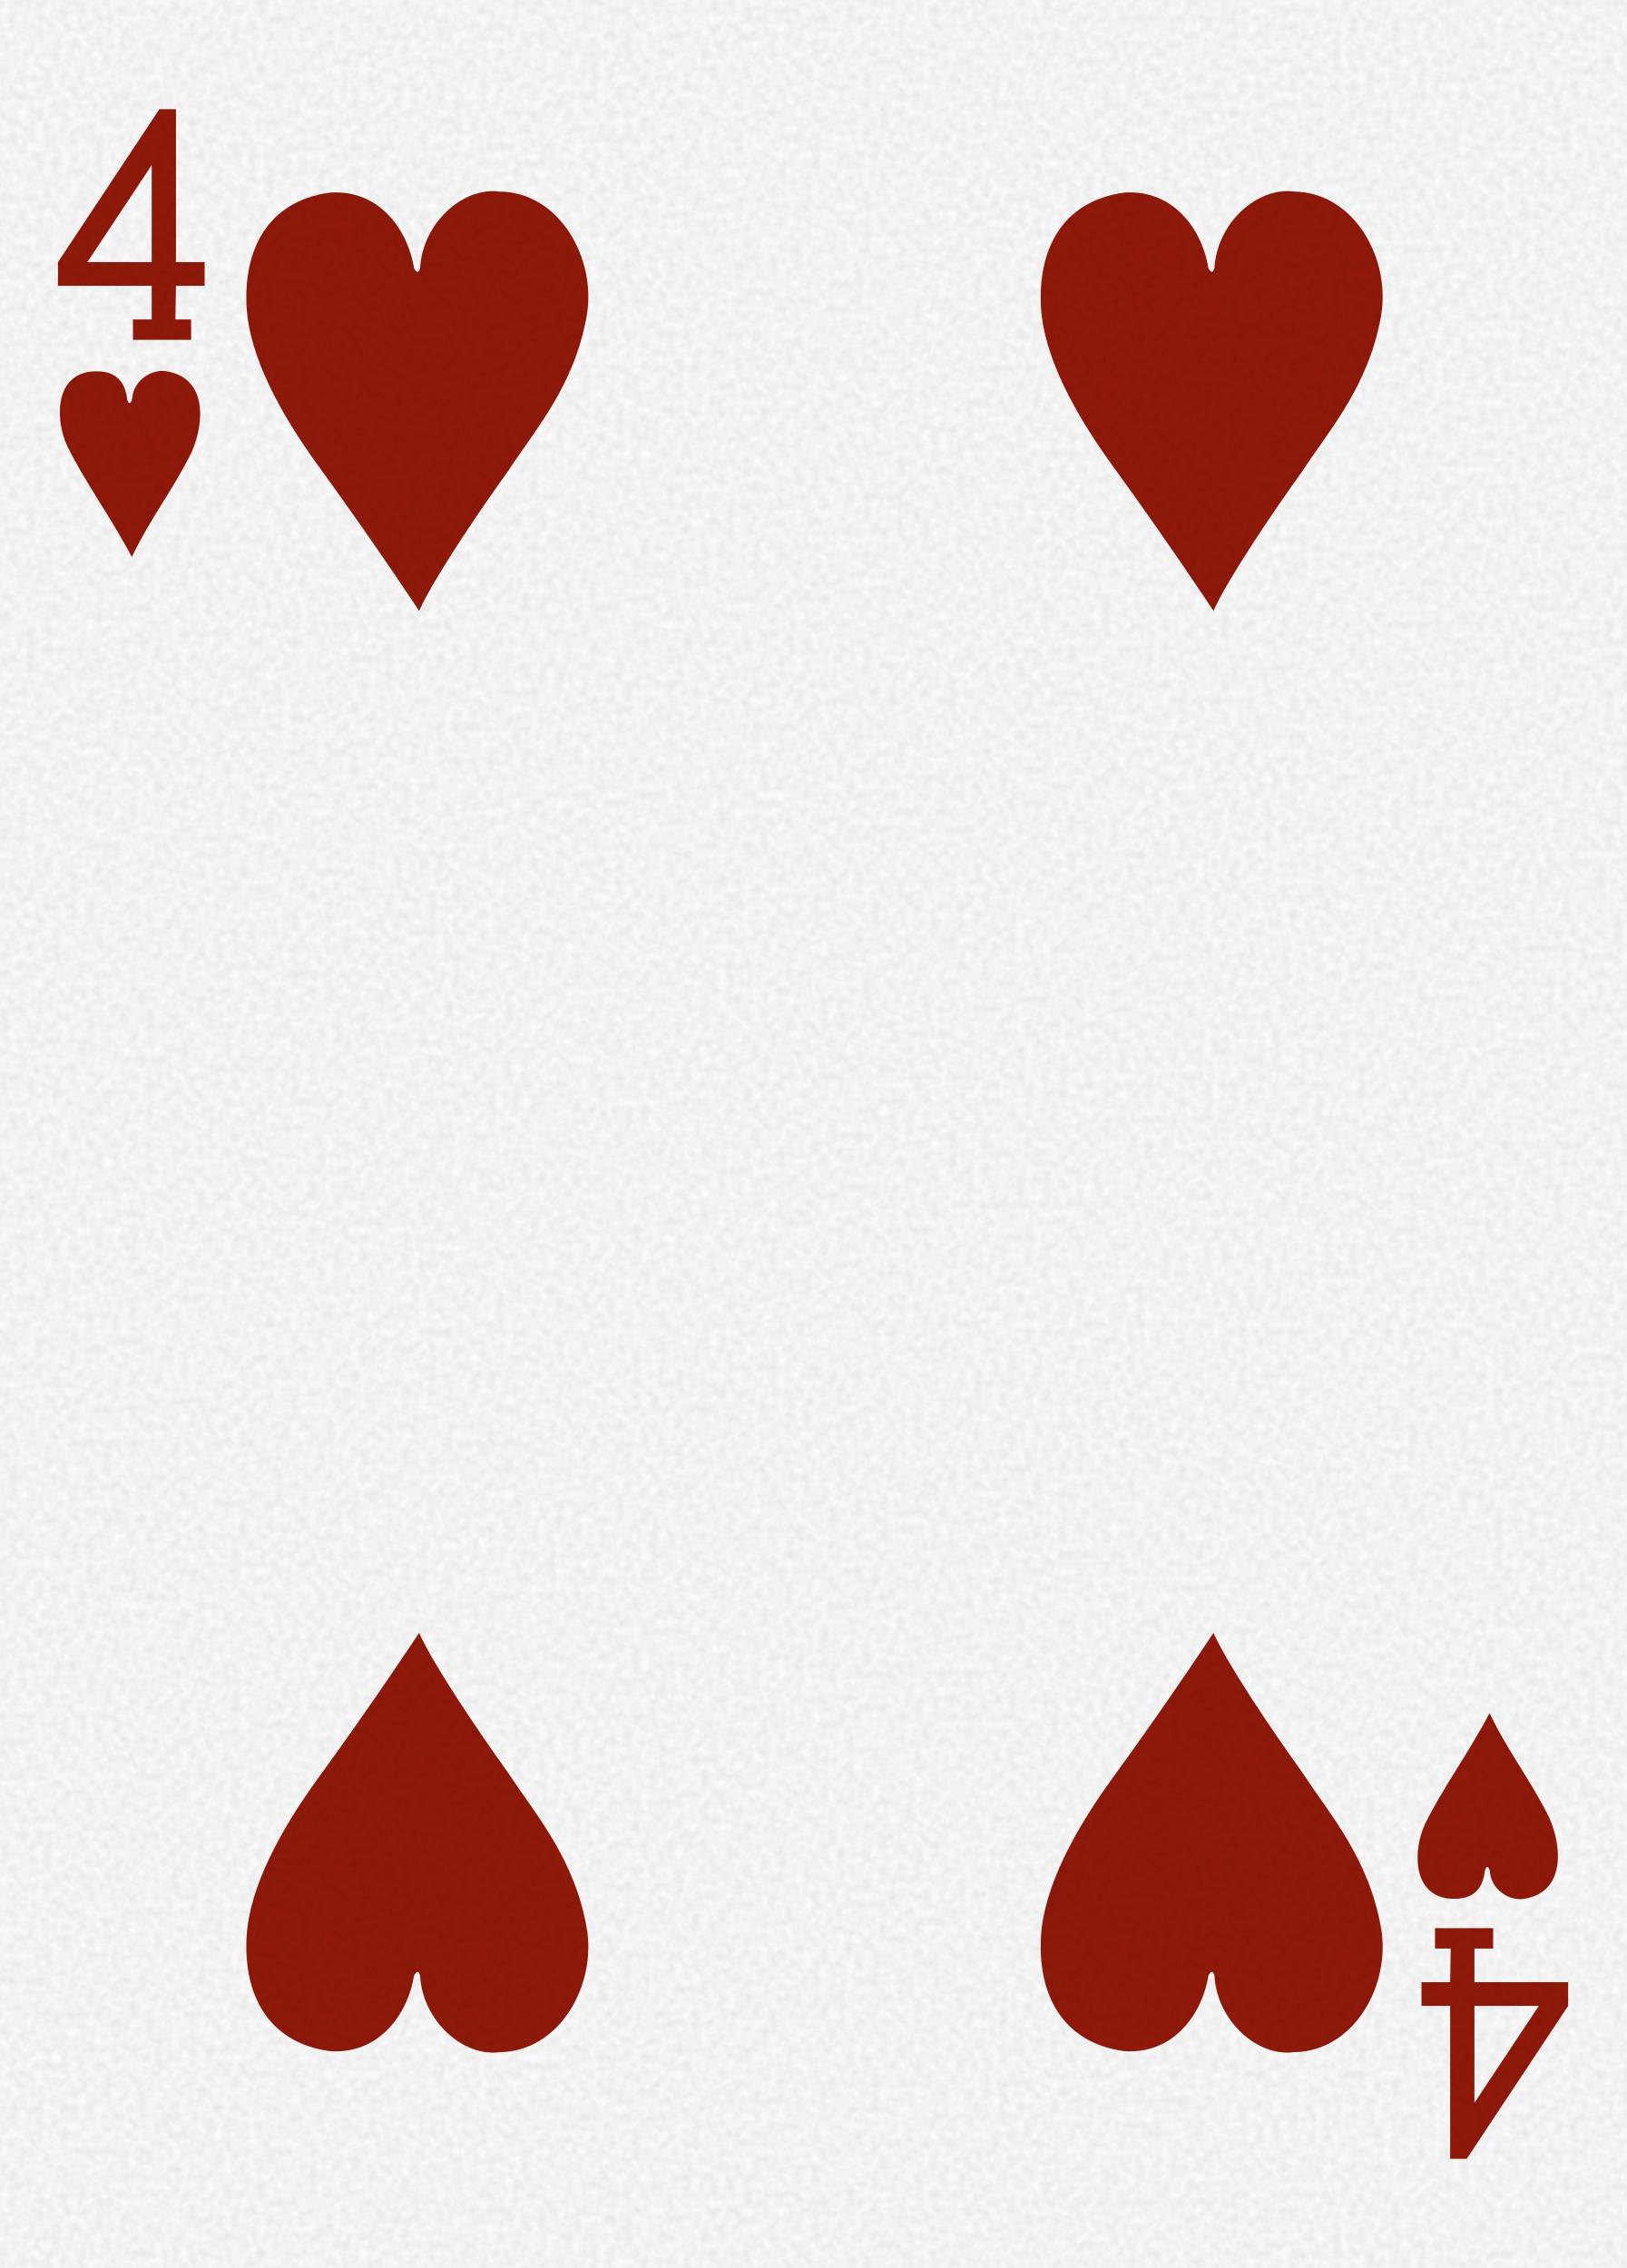
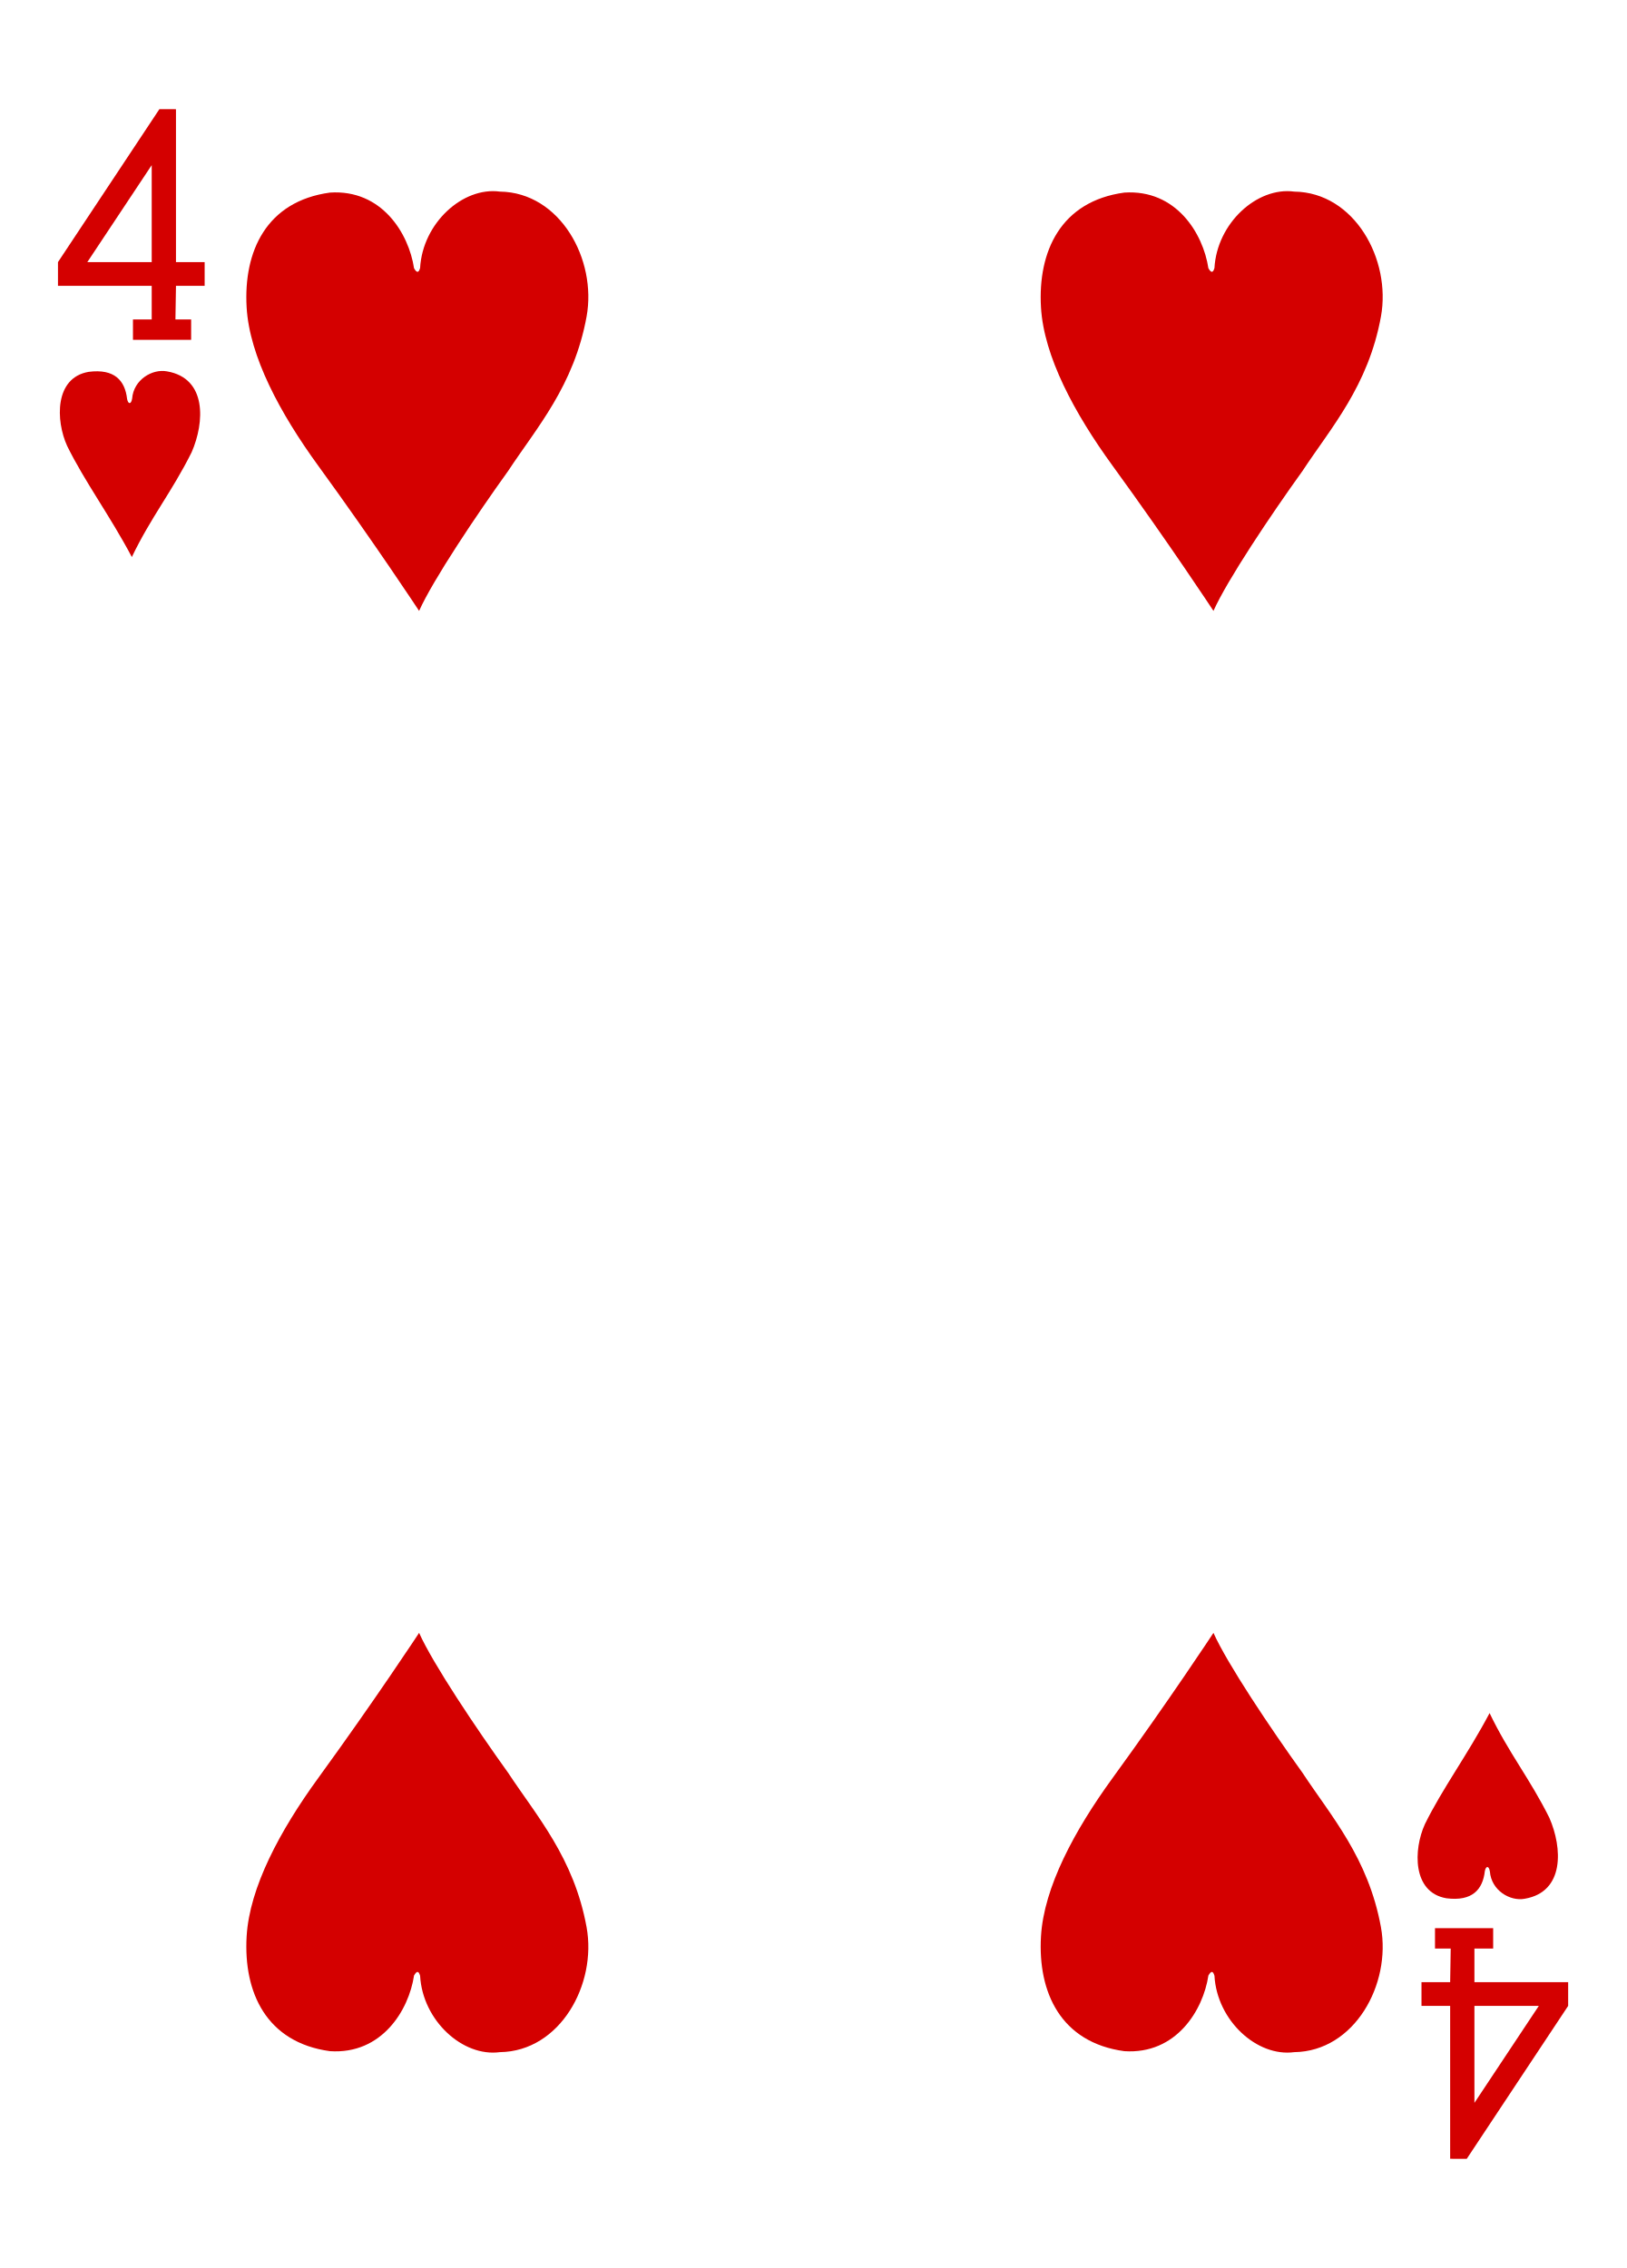
<svg xmlns="http://www.w3.org/2000/svg" width="224.225" height="312.808" id="svg4423" version="1.1">
-   <defs id="defs4425">
-     <filter id="envejecido" x="-15%" y="-15%" width="130%" height="130%" color-interpolation-filters="sRGB">
-       <feColorMatrix in="SourceGraphic" type="matrix" values="0.62 0.12 0.05 0 0.06                 0.05 0.70 0.05 0 0.06                 0.00 0.06 0.72 0 0.04                 0    0    0    1 0" result="warm" />
-       <feTurbulence type="fractalNoise" baseFrequency="0.85" numOctaves="2" seed="11" result="noise" />
-       <feColorMatrix in="noise" type="matrix" values="0 0 0 0 0                 0 0 0 0 0                 0 0 0 0 0                 0 0 0 0.10 0" result="noiseAlpha" />
-       <feComposite in="noiseAlpha" in2="warm" operator="over" result="grained" />
-     </filter>
-     <radialGradient id="vignette-grad" cx="50%" cy="46%" r="75%">
-       <stop offset="55%" stop-color="#2a1a0a" stop-opacity="0" />
-       <stop offset="85%" stop-color="#2a1a0a" stop-opacity="0.28" />
-       <stop offset="100%" stop-color="#160d05" stop-opacity="0.55" />
-     </radialGradient>
-   </defs>
-   <g id="layer1" transform="translate(-259.9347,-369.7772)" filter="url(#envejecido)">
+   <g id="layer1" transform="translate(-259.9347,-369.7772)">
    <g transform="translate(-1760.077,198.1498)" id="g8925" style="display:inline">
      <g id="g8796">
        <g transform="translate(-4683.875,2918.937)" id="g8902">
          <g id="g8591" transform="matrix(0.3010621,0,0,0.3010621,5623.293,-1949.67)">
            <path style="display:inline;fill:#d40000;fill-opacity:1" d="m 3650.172,-2493.73 0,-9.344 8.586,0 0,-15.399 -42.931,0 0,-10.865 46.453,-70.079 7.591,0.026 0,70.053 13.132,0 0,10.865 -13.132,0 -0.253,15.399 7.197,0 0,9.344 z m 8.586,-80.04 -29.493,44.432 29.493,0 z" id="path7104" />
            <path id="path7159" d="m 4273.157,-1766.094 0,9.344 -8.586,0 0,15.399 42.931,0 0,10.865 -46.453,70.079 -7.591,-0.026 0,-70.053 -13.132,0 0,-10.865 13.132,0 0.253,-15.399 -7.197,0 0,-9.344 z m -8.586,80.04 29.493,-44.432 -29.493,0 z" style="display:inline;fill:#d40000;fill-opacity:1" />
          </g>
        </g>
      </g>
      <path style="display:inline;fill:#d40000;fill-opacity:1" d="m 2029.266,233.121 c -1.583,-3.472 -1.757,-9.405 2.971,-10.208 3.562,-0.458 5.012,1.198 5.3,3.742 0.142,0.743 0.562,0.788 0.695,-0.058 0.204,-2.609 2.787,-4.133 4.806,-3.75 5.527,0.945 5.204,7.028 3.398,11.156 -2.731,5.479 -5.601,8.938 -8.245,14.452 -3.038,-5.741 -6.507,-10.405 -8.926,-15.333 z" id="path8638" />
      <path id="path8520" d="m 2065.508,198.19 c 7.144,-0.474 10.868,5.627 11.595,10.436 0.433,0.764 0.671,0.549 0.837,-0.042 0.349,-6.174 5.875,-11.22 10.993,-10.53 8.328,0.108 13.389,9.375 11.966,17.219 -1.738,9.582 -6.9,15.351 -10.808,21.293 -4.421,6.152 -10.373,15.04 -12.29,19.317 0,0 -6.048,-9.205 -13.917,-20.03 -5.262,-7.239 -9.473,-15.082 -9.865,-21.835 -0.448,-7.715 2.719,-14.632 11.489,-15.828 z" style="display:inline;fill:#d40000;fill-opacity:1" />
      <path id="path8522" d="m 2175.041,198.19 c 7.144,-0.474 10.868,5.627 11.595,10.436 0.433,0.764 0.671,0.549 0.837,-0.042 0.349,-6.174 5.875,-11.22 10.993,-10.53 8.328,0.108 13.389,9.375 11.966,17.219 -1.738,9.582 -6.9,15.351 -10.808,21.293 -4.421,6.152 -10.373,15.04 -12.29,19.317 0,0 -6.048,-9.205 -13.917,-20.03 -5.262,-7.239 -9.473,-15.082 -9.865,-21.835 -0.448,-7.715 2.719,-14.632 11.489,-15.828 z" style="display:inline;fill:#d40000;fill-opacity:1" />
      <path id="path8584" d="m 2065.508,454.53 c 7.144,0.474 10.868,-5.627 11.595,-10.436 0.433,-0.764 0.671,-0.549 0.837,0.042 0.349,6.174 5.875,11.22 10.993,10.53 8.328,-0.108 13.389,-9.375 11.966,-17.219 -1.738,-9.582 -6.9,-15.351 -10.808,-21.293 -4.421,-6.152 -10.373,-15.04 -12.29,-19.317 0,0 -6.048,9.205 -13.917,20.03 -5.262,7.239 -9.473,15.082 -9.865,21.835 -0.448,7.715 2.719,14.632 11.489,15.828 z" style="display:inline;fill:#d40000;fill-opacity:1" />
      <path id="path8586" d="m 2175.041,454.53 c 7.144,0.474 10.868,-5.627 11.595,-10.436 0.433,-0.764 0.671,-0.549 0.837,0.042 0.349,6.174 5.875,11.22 10.993,10.53 8.328,-0.108 13.389,-9.375 11.966,-17.219 -1.738,-9.582 -6.9,-15.351 -10.808,-21.293 -4.421,-6.152 -10.373,-15.04 -12.29,-19.317 0,0 -6.048,9.205 -13.917,20.03 -5.262,7.239 -9.473,15.082 -9.865,21.835 -0.448,7.715 2.719,14.632 11.489,15.828 z" style="display:inline;fill:#d40000;fill-opacity:1" />
      <path id="path8654" d="m 2216.485,423.233 c -1.583,3.472 -1.757,9.405 2.971,10.208 3.562,0.458 5.012,-1.198 5.3,-3.742 0.142,-0.743 0.562,-0.788 0.695,0.058 0.204,2.609 2.787,4.133 4.806,3.75 5.527,-0.945 5.204,-7.028 3.398,-11.156 -2.731,-5.479 -5.601,-8.938 -8.245,-14.452 -3.038,5.741 -6.507,10.405 -8.926,15.333 z" style="display:inline;fill:#d40000;fill-opacity:1" />
    </g>
  </g>
</svg>
